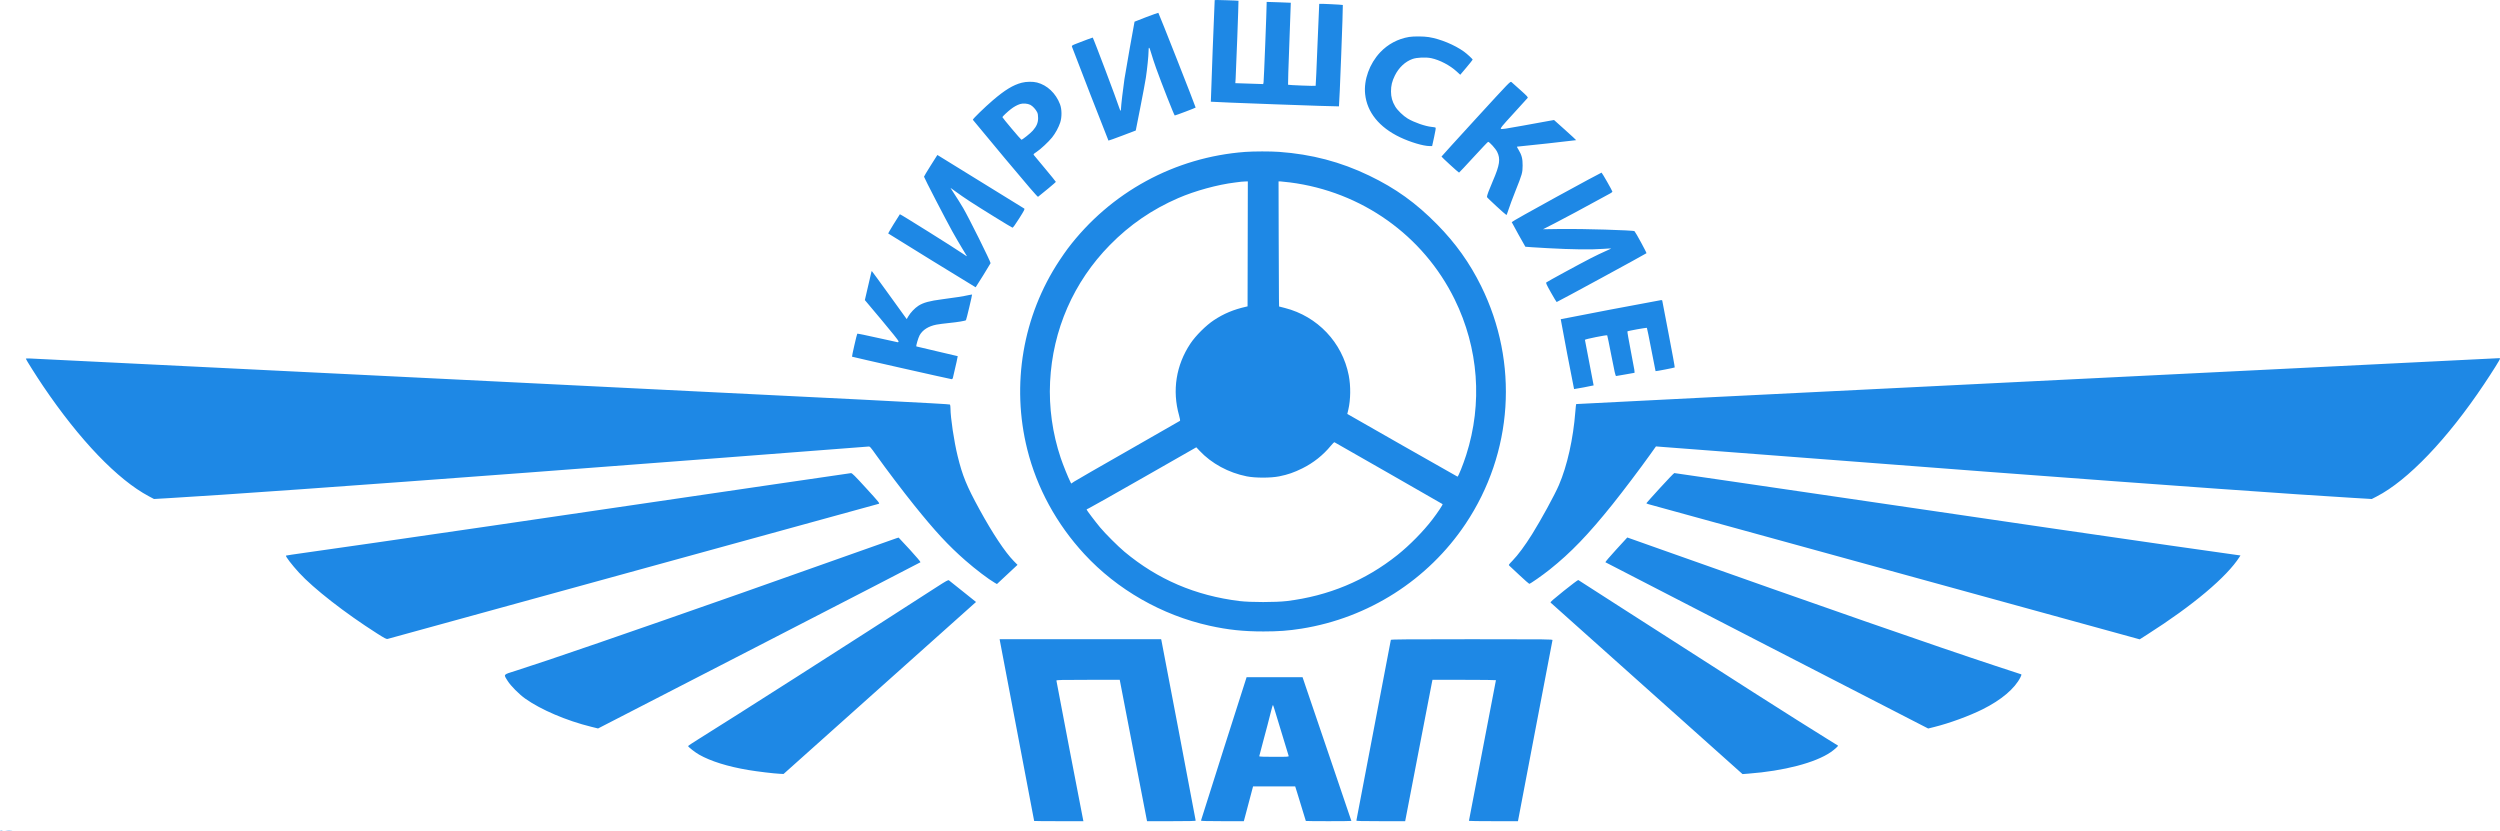
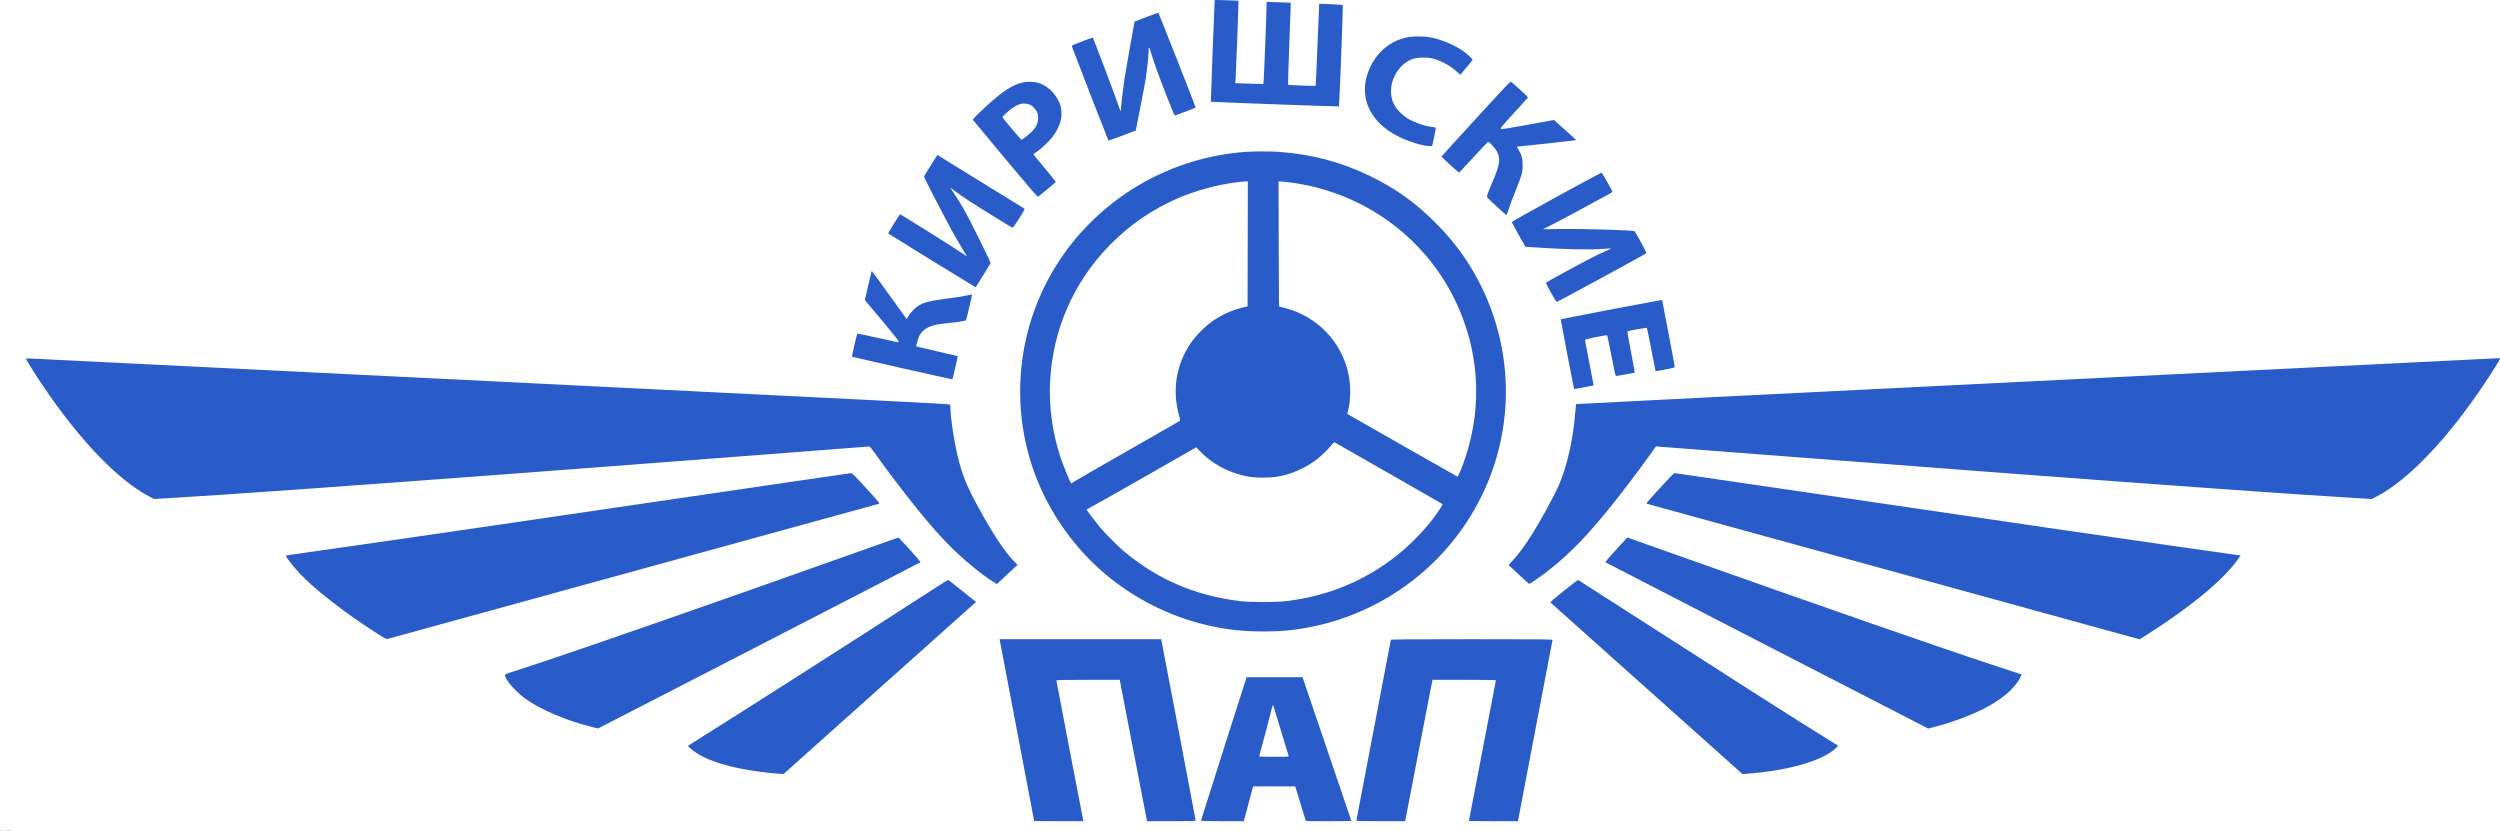
<svg xmlns="http://www.w3.org/2000/svg" width="307" height="102" viewBox="0 0 307 102" fill="none">
-   <path fill-rule="evenodd" clip-rule="evenodd" d="M149.164 0.005C149.141 0.088 148.672 12.468 148.691 12.49C148.731 12.535 164.382 13.105 164.424 13.063C164.475 13.013 164.946 0.66 164.899 0.612C164.862 0.575 162.035 0.437 162.001 0.471C161.991 0.482 161.895 2.744 161.788 5.498C161.681 8.253 161.579 10.521 161.562 10.538C161.519 10.58 158.218 10.453 158.172 10.407C158.153 10.388 158.224 8.117 158.33 5.362C158.437 2.606 158.518 0.345 158.51 0.338C158.503 0.33 157.832 0.304 157.02 0.279L155.543 0.233L155.545 0.422C155.55 1.053 155.204 9.913 155.166 10.099L155.12 10.325L153.409 10.269L151.698 10.212L151.735 9.654C151.792 8.809 152.111 0.117 152.086 0.095C152.054 0.067 149.171 -0.022 149.164 0.005ZM140.758 2.1C139.976 2.398 139.33 2.652 139.322 2.663C139.296 2.697 138.187 8.996 138.081 9.71C137.919 10.791 137.659 13.018 137.659 13.32C137.659 13.472 137.636 13.596 137.606 13.596C137.577 13.596 137.501 13.429 137.437 13.224C137.148 12.301 134.286 4.717 134.187 4.612C134.18 4.604 133.882 4.709 133.527 4.845C133.171 4.981 132.592 5.203 132.24 5.338C131.676 5.554 131.603 5.599 131.63 5.719C131.663 5.87 136.077 17.223 136.118 17.264C136.132 17.279 136.893 17.006 137.808 16.659L139.471 16.027L140.028 13.209C140.334 11.659 140.642 10.011 140.712 9.548C140.874 8.47 141.041 6.845 141.042 6.325C141.044 5.652 141.129 5.704 141.363 6.521C141.483 6.939 141.753 7.762 141.963 8.35C142.632 10.22 144.191 14.179 144.259 14.181C144.358 14.183 146.829 13.246 146.825 13.208C146.81 13.055 142.294 1.587 142.244 1.574C142.208 1.565 141.539 1.801 140.758 2.1ZM173.038 4.538C171.674 4.763 170.423 5.429 169.481 6.432C168.171 7.827 167.457 9.812 167.639 11.555C167.871 13.787 169.373 15.642 171.935 16.861C173.203 17.464 174.792 17.936 175.555 17.936H175.866L176.111 16.823C176.283 16.041 176.335 15.698 176.284 15.666C176.244 15.642 176.031 15.605 175.811 15.584C175.028 15.51 173.66 15.033 172.861 14.557C172.327 14.238 171.607 13.541 171.328 13.07C170.966 12.462 170.817 11.926 170.815 11.232C170.813 10.52 170.944 9.978 171.283 9.289C171.771 8.299 172.554 7.563 173.459 7.242C173.991 7.054 175.102 7.005 175.752 7.142C176.799 7.364 178.049 8.018 178.883 8.782L179.319 9.181L180.08 8.281C180.498 7.786 180.84 7.356 180.84 7.325C180.84 7.244 180.151 6.608 179.767 6.333C178.601 5.498 176.864 4.783 175.446 4.554C174.832 4.455 173.591 4.446 173.038 4.538ZM181.252 14.564C178.933 17.096 177.027 19.194 177.016 19.225C177 19.272 179.069 21.166 179.171 21.197C179.189 21.202 179.985 20.354 180.939 19.312C181.894 18.27 182.704 17.418 182.739 17.418C182.903 17.418 183.652 18.243 183.849 18.642C184.281 19.515 184.171 20.259 183.321 22.225C182.832 23.357 182.596 23.998 182.596 24.196C182.596 24.268 184.867 26.364 184.989 26.403C185.014 26.411 185.132 26.105 185.252 25.723C185.371 25.341 185.748 24.329 186.089 23.474C186.935 21.351 186.969 21.23 186.978 20.332C186.986 19.486 186.869 19.037 186.467 18.373C186.249 18.012 186.246 18.001 186.386 18C186.6 17.999 193.529 17.237 193.553 17.212C193.565 17.201 192.958 16.639 192.205 15.964L190.836 14.738L190.211 14.847C189.868 14.907 188.426 15.169 187.007 15.429C184.891 15.817 184.408 15.887 184.317 15.822C184.219 15.75 184.394 15.537 185.856 13.94C186.763 12.949 187.543 12.09 187.589 12.032C187.662 11.939 187.551 11.817 186.71 11.061C186.181 10.585 185.685 10.143 185.608 10.078C185.47 9.96 185.457 9.973 181.252 14.564ZM125.461 10.161C124.408 10.436 123.4 11.05 121.92 12.317C120.918 13.175 119.435 14.618 119.465 14.707C119.475 14.736 121.264 16.889 123.44 19.492C126.161 22.748 127.419 24.207 127.471 24.168C127.932 23.821 129.661 22.375 129.661 22.337C129.661 22.309 129.068 21.577 128.344 20.71C127.619 19.842 126.991 19.087 126.948 19.032C126.881 18.947 126.931 18.891 127.275 18.666C127.779 18.336 128.766 17.417 129.199 16.875C129.6 16.373 129.994 15.651 130.192 15.054C130.412 14.389 130.402 13.412 130.169 12.803C129.653 11.452 128.604 10.459 127.352 10.134C126.841 10.001 126.029 10.013 125.461 10.161ZM125.271 12.776C124.879 12.906 124.52 13.104 124.129 13.406C123.724 13.718 123.093 14.314 123.093 14.384C123.093 14.462 125.364 17.159 125.429 17.159C125.55 17.159 126.54 16.369 126.822 16.047C127.295 15.509 127.479 15.076 127.48 14.503C127.48 14.166 127.444 13.945 127.363 13.781C127.185 13.422 126.816 13.024 126.521 12.874C126.192 12.708 125.616 12.662 125.271 12.776ZM152.909 18.655C144.258 19.301 136.351 23.61 131.112 30.534C130.896 30.819 130.44 31.475 130.098 31.991C125.596 38.796 124.161 47.239 126.153 55.202C127.337 59.935 129.743 64.345 133.161 68.046C137.19 72.408 142.674 75.545 148.537 76.841C150.813 77.344 152.686 77.543 155.153 77.542C157.013 77.541 158.227 77.451 159.835 77.195C168.045 75.886 175.363 71.213 179.961 64.344C185.81 55.605 186.537 44.553 181.883 35.132C180.476 32.283 178.756 29.872 176.483 27.563C173.881 24.919 171.389 23.129 168.126 21.559C164.628 19.876 161.076 18.941 157.071 18.65C156.027 18.574 153.958 18.577 152.909 18.655ZM114.288 20.328C113.837 21.041 113.468 21.657 113.468 21.698C113.468 21.805 116.173 27.031 116.934 28.395C117.291 29.035 117.832 29.968 118.136 30.467C118.44 30.967 118.703 31.402 118.722 31.434C118.766 31.511 118.658 31.447 118.183 31.116C117.272 30.482 110.539 26.265 110.506 26.308C110.33 26.542 109.047 28.645 109.068 28.666C109.132 28.73 119.796 35.295 119.809 35.279C119.919 35.145 121.623 32.391 121.643 32.316C121.679 32.176 118.951 26.688 118.277 25.546C117.983 25.048 117.512 24.294 117.231 23.871C116.95 23.448 116.719 23.091 116.719 23.078C116.719 23.064 117.019 23.276 117.386 23.548C117.753 23.82 118.506 24.34 119.061 24.703C120.328 25.534 124.198 27.923 124.328 27.955C124.395 27.971 124.656 27.614 125.151 26.829C125.794 25.811 125.865 25.671 125.769 25.605C125.656 25.527 115.668 19.365 115.312 19.154L115.108 19.033L114.288 20.328ZM191.115 24.192C188.065 25.863 185.629 27.235 185.64 27.277C185.659 27.348 187.266 30.246 187.315 30.299C187.328 30.312 188.561 30.392 190.056 30.475C193.014 30.64 195.402 30.67 196.88 30.561C197.399 30.523 197.835 30.501 197.847 30.513C197.859 30.525 197.542 30.677 197.142 30.85C196.742 31.023 195.938 31.409 195.356 31.707C194.014 32.395 190.006 34.576 189.889 34.681C189.816 34.748 189.914 34.962 190.452 35.916C190.81 36.552 191.128 37.08 191.158 37.09C191.209 37.107 202.082 31.195 202.186 31.094C202.232 31.049 200.867 28.536 200.716 28.388C200.595 28.27 194.199 28.08 191.642 28.119L189.482 28.151L190.932 27.41C192.114 26.805 194.018 25.782 197.731 23.754C197.883 23.671 198.006 23.574 198.005 23.538C198.002 23.434 196.737 21.216 196.67 21.198C196.637 21.19 194.137 22.537 191.115 24.192ZM152.421 22.316C152.332 22.329 151.996 22.372 151.674 22.41C149.527 22.669 146.757 23.429 144.689 24.325C141.476 25.719 138.738 27.597 136.292 30.088C131.831 34.632 129.267 40.5 128.95 46.891C128.796 50.013 129.243 53.219 130.254 56.234C130.541 57.089 131.19 58.696 131.455 59.205L131.546 59.382L131.92 59.131C132.126 58.992 135.118 57.27 138.57 55.304C142.021 53.338 144.872 51.706 144.904 51.676C144.938 51.645 144.892 51.372 144.792 51.02C143.924 47.952 144.416 44.839 146.188 42.182C146.833 41.216 148.094 39.961 149.065 39.318C150.278 38.515 151.497 38.006 153.022 37.664L153.201 37.624L153.218 29.95L153.234 22.275L152.909 22.284C152.73 22.289 152.511 22.304 152.421 22.316ZM157.023 28.963C157.032 32.641 157.047 36.097 157.055 36.644L157.071 37.637L157.789 37.821C161.794 38.848 164.831 42.053 165.624 46.091C165.884 47.416 165.862 49.1 165.567 50.333L165.448 50.831L172.176 54.672C175.877 56.785 178.939 58.522 178.98 58.532C179.07 58.554 179.67 57.065 180.049 55.879C182.08 49.528 181.576 42.752 178.627 36.752C174.769 28.903 167.203 23.53 158.418 22.403C157.871 22.333 157.33 22.275 157.215 22.275H157.006L157.023 28.963ZM106.998 33.432C106.979 33.512 106.792 34.314 106.584 35.213L106.204 36.849L108.275 39.315C109.421 40.679 110.346 41.836 110.346 41.905C110.346 41.974 110.305 42.03 110.253 42.03C110.202 42.03 109.07 41.782 107.738 41.479C106.405 41.176 105.296 40.95 105.273 40.977C105.215 41.045 104.592 43.77 104.627 43.8C104.672 43.838 116.743 46.564 116.867 46.564C116.928 46.564 116.993 46.498 117.011 46.418C117.421 44.676 117.627 43.754 117.609 43.737C117.597 43.725 116.455 43.457 115.072 43.142C113.689 42.827 112.544 42.556 112.527 42.54C112.467 42.48 112.758 41.487 112.926 41.179C113.29 40.514 114.016 40.053 114.996 39.865C115.282 39.81 115.985 39.719 116.557 39.663C117.601 39.56 118.531 39.405 118.621 39.318C118.672 39.27 119.402 36.196 119.37 36.164C119.36 36.154 119.177 36.187 118.963 36.236C118.372 36.374 117.16 36.565 115.679 36.754C114.157 36.949 113.38 37.162 112.779 37.549C112.33 37.839 111.805 38.392 111.534 38.858L111.344 39.187L109.215 36.237C108.045 34.614 107.075 33.286 107.06 33.286C107.045 33.286 107.017 33.352 106.998 33.432ZM197.756 38.018C194.417 38.654 191.673 39.186 191.658 39.2C191.638 39.221 193.26 47.719 193.296 47.779C193.307 47.799 195.681 47.352 195.698 47.326C195.705 47.317 195.467 46.07 195.17 44.556C194.873 43.042 194.63 41.771 194.629 41.73C194.626 41.648 197.3 41.109 197.365 41.178C197.387 41.202 197.62 42.336 197.882 43.698C198.266 45.692 198.379 46.175 198.46 46.175C198.515 46.175 199.026 46.088 199.593 45.981C200.161 45.874 200.651 45.787 200.683 45.787C200.779 45.787 200.755 45.636 200.272 43.149C200.015 41.823 199.823 40.72 199.845 40.697C199.916 40.626 202.195 40.215 202.239 40.266C202.262 40.292 202.508 41.494 202.784 42.937C203.061 44.38 203.295 45.568 203.304 45.577C203.332 45.606 205.614 45.164 205.656 45.121C205.679 45.099 205.342 43.251 204.909 41.013C204.475 38.776 204.12 36.924 204.121 36.897C204.121 36.87 204.055 36.852 203.975 36.855C203.894 36.859 201.096 37.382 197.756 38.018ZM3.175 44.052C3.175 44.139 4.479 46.206 5.291 47.406C9.784 54.049 14.442 58.904 18.277 60.941L18.909 61.276L20.715 61.172C27.131 60.803 42.807 59.687 64.922 58.026C73.847 57.356 106.423 54.865 106.657 54.835C106.822 54.814 106.895 54.895 107.598 55.886C108.771 57.537 110.91 60.361 112.252 62.029C114.852 65.263 116.443 66.98 118.542 68.818C119.786 69.908 121.413 71.145 122.157 71.568L122.425 71.72L123.688 70.542L124.951 69.364L124.488 68.894C123.428 67.816 121.886 65.496 120.281 62.562C118.696 59.664 118.189 58.426 117.594 55.989C117.156 54.197 116.722 51.299 116.718 50.145C116.718 49.939 116.691 49.729 116.659 49.678C116.611 49.602 106.712 49.099 60.392 46.818C29.477 45.295 3.957 44.037 3.679 44.022C3.402 44.007 3.175 44.02 3.175 44.052ZM250.212 46.788C219.068 48.327 193.572 49.601 193.554 49.619C193.536 49.637 193.491 50.043 193.454 50.521C193.195 53.883 192.455 57.195 191.432 59.574C190.916 60.774 189.24 63.843 188.142 65.599C187.255 67.018 186.417 68.148 185.725 68.863C185.245 69.358 185.239 69.368 185.363 69.484C185.433 69.549 185.993 70.073 186.609 70.649C187.225 71.224 187.758 71.695 187.794 71.695C187.92 71.695 189.404 70.658 190.304 69.94C192.898 67.873 195.045 65.644 198.028 61.921C199.306 60.325 201.45 57.489 202.614 55.854L203.351 54.819L203.98 54.87C205.803 55.017 237.712 57.458 243.985 57.929C266.661 59.635 281.863 60.721 288.934 61.139L291.255 61.277L291.849 60.971C295.673 59.005 300.54 53.917 305.043 47.179C306.117 45.573 307 44.16 307 44.048C307 44.007 306.963 43.977 306.919 43.981C306.874 43.986 281.356 45.249 250.212 46.788ZM163.425 54.74C162.474 55.898 161.286 56.84 159.933 57.511C158.903 58.022 158.15 58.282 157.088 58.495C156.046 58.704 154.149 58.705 153.101 58.496C150.862 58.051 148.776 56.919 147.3 55.347L146.906 54.928L140.446 58.616C136.892 60.644 133.861 62.355 133.709 62.417C133.557 62.479 133.433 62.55 133.433 62.575C133.432 62.642 134.513 64.07 135.091 64.764C135.722 65.524 137.297 67.096 138.082 67.752C142.163 71.159 146.796 73.144 152.226 73.811C153.547 73.973 156.679 73.972 158.014 73.81C163.121 73.188 167.677 71.292 171.606 68.154C173.109 66.953 174.777 65.258 175.898 63.793C176.56 62.929 177.203 61.958 177.15 61.907C177.123 61.881 174.137 60.168 170.514 58.1C166.891 56.033 163.901 54.325 163.869 54.306C163.837 54.286 163.638 54.482 163.425 54.74ZM94.967 59.491C73.079 62.727 43.523 67.037 37.479 67.874C36.198 68.052 35.135 68.211 35.118 68.229C35.035 68.311 35.836 69.357 36.718 70.321C38.503 72.271 42.372 75.286 46.292 77.782C47.215 78.37 47.455 78.495 47.589 78.462C47.831 78.403 107.751 61.918 107.924 61.864C108.056 61.822 107.91 61.642 106.368 59.955C104.947 58.4 104.639 58.094 104.499 58.1C104.407 58.103 100.117 58.729 94.967 59.491ZM203.861 59.911C202.949 60.91 202.194 61.754 202.182 61.785C202.171 61.816 202.274 61.872 202.41 61.908C202.546 61.945 216.179 65.696 232.706 70.243L262.754 78.511L263.693 77.913C269.281 74.357 273.459 70.841 275.02 68.382L275.129 68.21L274.563 68.132C268.58 67.314 241.395 63.356 212.274 59.063C208.657 58.529 205.657 58.093 205.608 58.093C205.559 58.093 204.773 58.911 203.861 59.911ZM109.631 66.254C108.355 66.718 96.55 70.897 90.967 72.86C77.43 77.621 67.012 81.206 63.375 82.355C61.732 82.874 61.817 82.771 62.338 83.613C62.709 84.212 63.745 85.257 64.5 85.792C66.426 87.159 69.575 88.503 72.596 89.247L73.441 89.456L93.209 79.278C104.081 73.681 113.003 69.075 113.035 69.043C113.069 69.009 112.539 68.379 111.74 67.506C110.996 66.693 110.371 66.022 110.351 66.016C110.33 66.01 110.007 66.117 109.631 66.254ZM198.46 67.498C197.706 68.32 197.113 69.015 197.142 69.043C197.171 69.071 206.102 73.677 216.988 79.278L236.781 89.461L237.506 89.281C239.367 88.82 241.81 87.927 243.466 87.101C245.761 85.958 247.406 84.566 248.109 83.174C248.235 82.923 248.259 82.825 248.198 82.804C248.152 82.789 246.724 82.32 245.026 81.762C238.211 79.525 223.02 74.237 204.284 67.581C202.209 66.844 200.359 66.187 200.171 66.122L199.831 66.003L198.46 67.498ZM115.058 72.067C103.988 79.212 90.156 88.044 85.797 90.752C85.082 91.196 84.498 91.586 84.5 91.617C84.505 91.726 85.356 92.388 85.853 92.671C87.273 93.479 89.368 94.134 91.888 94.557C93.05 94.752 95.027 94.989 95.79 95.024L96.222 95.044L107.814 84.681C114.189 78.981 119.507 74.23 119.631 74.122L119.858 73.926L118.243 72.632C117.355 71.921 116.582 71.305 116.525 71.263C116.439 71.201 116.186 71.339 115.058 72.067ZM192.04 72.556C190.707 73.624 190.351 73.94 190.415 73.999C190.46 74.041 195.781 78.796 202.239 84.566L213.981 95.058L214.692 95.004C219.07 94.672 222.924 93.667 224.819 92.362C225.271 92.051 225.766 91.604 225.707 91.561C225.691 91.549 225.094 91.178 224.378 90.737C220.751 88.499 212.29 83.105 199.114 74.632C196.234 72.781 193.849 71.249 193.813 71.227C193.776 71.205 192.979 71.803 192.04 72.556ZM122.797 78.739C122.822 78.872 123.776 83.888 124.918 89.884C126.06 95.88 126.994 100.798 126.994 100.814C126.994 100.829 128.356 100.841 130.02 100.841H133.045L133.011 100.696C132.922 100.308 129.726 83.651 129.726 83.573C129.726 83.497 130.34 83.483 133.615 83.483H137.504L139.149 92.016C140.053 96.71 140.808 100.616 140.827 100.696L140.86 100.841H143.844C146.021 100.841 146.829 100.822 146.829 100.768C146.829 100.694 142.689 78.914 142.623 78.641L142.588 78.496H132.67H122.753L122.797 78.739ZM170.796 78.577C170.781 78.621 169.83 83.613 168.68 89.669C167.531 95.725 166.579 100.716 166.564 100.76C166.543 100.824 167.168 100.841 169.546 100.841H172.555L174.167 92.47C175.055 87.865 175.809 83.96 175.844 83.791L175.908 83.483H179.805C181.948 83.483 183.701 83.502 183.701 83.526C183.701 83.55 182.955 87.438 182.043 92.166C181.131 96.894 180.385 100.78 180.385 100.802C180.385 100.824 181.739 100.841 183.395 100.841H186.405L188.511 89.782C189.669 83.699 190.63 78.671 190.646 78.609C190.673 78.501 190.17 78.496 180.748 78.496C172.864 78.496 170.816 78.512 170.796 78.577ZM153.015 83.37C152.978 83.485 151.717 87.434 150.213 92.144C148.71 96.855 147.479 100.739 147.479 100.775C147.479 100.819 148.36 100.841 150.11 100.841H152.741L152.808 100.598C152.845 100.465 153.101 99.503 153.376 98.461L153.876 96.567H156.462H159.049L159.308 97.392C159.717 98.697 160.355 100.781 160.355 100.813C160.355 100.828 161.614 100.841 163.152 100.841C164.69 100.841 165.948 100.827 165.948 100.809C165.948 100.792 164.774 97.33 163.339 93.118C161.904 88.905 160.555 84.941 160.342 84.309L159.954 83.159H156.518H153.082L153.015 83.37ZM155.998 87.673C155.845 88.308 155.475 89.721 155.176 90.813C154.877 91.906 154.633 92.832 154.633 92.87C154.633 92.918 155.201 92.939 156.458 92.939C158.166 92.939 158.281 92.932 158.247 92.826C158.091 92.329 156.689 87.724 156.547 87.24C156.448 86.901 156.346 86.601 156.322 86.572C156.297 86.543 156.151 87.039 155.998 87.673ZM0.038 101.988C0.119 102.004 0.236 102.003 0.299 101.987C0.361 101.971 0.295 101.958 0.152 101.959C0.008 101.959 -0.042 101.973 0.038 101.988ZM0.753 101.99C0.941 102.003 1.248 102.003 1.436 101.99C1.624 101.977 1.47 101.966 1.094 101.966C0.719 101.966 0.565 101.977 0.753 101.99Z" fill="#1E88E5" />
+   <path fill-rule="evenodd" clip-rule="evenodd" d="M149.164 0.005C149.141 0.088 148.672 12.468 148.691 12.49C148.731 12.535 164.382 13.105 164.424 13.063C164.475 13.013 164.946 0.66 164.899 0.612C164.862 0.575 162.035 0.437 162.001 0.471C161.991 0.482 161.895 2.744 161.788 5.498C161.681 8.253 161.579 10.521 161.562 10.538C161.519 10.58 158.218 10.453 158.172 10.407C158.153 10.388 158.224 8.117 158.33 5.362C158.437 2.606 158.518 0.345 158.51 0.338C158.503 0.33 157.832 0.304 157.02 0.279L155.543 0.233L155.545 0.422C155.55 1.053 155.204 9.913 155.166 10.099L155.12 10.325L153.409 10.269L151.698 10.212L151.735 9.654C151.792 8.809 152.111 0.117 152.086 0.095C152.054 0.067 149.171 -0.022 149.164 0.005ZM140.758 2.1C139.976 2.398 139.33 2.652 139.322 2.663C139.296 2.697 138.187 8.996 138.081 9.71C137.919 10.791 137.659 13.018 137.659 13.32C137.659 13.472 137.636 13.596 137.606 13.596C137.577 13.596 137.501 13.429 137.437 13.224C137.148 12.301 134.286 4.717 134.187 4.612C134.18 4.604 133.882 4.709 133.527 4.845C133.171 4.981 132.592 5.203 132.24 5.338C131.676 5.554 131.603 5.599 131.63 5.719C131.663 5.87 136.077 17.223 136.118 17.264C136.132 17.279 136.893 17.006 137.808 16.659L139.471 16.027L140.028 13.209C140.334 11.659 140.642 10.011 140.712 9.548C140.874 8.47 141.041 6.845 141.042 6.325C141.044 5.652 141.129 5.704 141.363 6.521C141.483 6.939 141.753 7.762 141.963 8.35C142.632 10.22 144.191 14.179 144.259 14.181C144.358 14.183 146.829 13.246 146.825 13.208C146.81 13.055 142.294 1.587 142.244 1.574C142.208 1.565 141.539 1.801 140.758 2.1ZM173.038 4.538C171.674 4.763 170.423 5.429 169.481 6.432C168.171 7.827 167.457 9.812 167.639 11.555C167.871 13.787 169.373 15.642 171.935 16.861C173.203 17.464 174.792 17.936 175.555 17.936H175.866L176.111 16.823C176.283 16.041 176.335 15.698 176.284 15.666C176.244 15.642 176.031 15.605 175.811 15.584C175.028 15.51 173.66 15.033 172.861 14.557C172.327 14.238 171.607 13.541 171.328 13.07C170.966 12.462 170.817 11.926 170.815 11.232C170.813 10.52 170.944 9.978 171.283 9.289C171.771 8.299 172.554 7.563 173.459 7.242C173.991 7.054 175.102 7.005 175.752 7.142C176.799 7.364 178.049 8.018 178.883 8.782L179.319 9.181L180.08 8.281C180.498 7.786 180.84 7.356 180.84 7.325C180.84 7.244 180.151 6.608 179.767 6.333C178.601 5.498 176.864 4.783 175.446 4.554C174.832 4.455 173.591 4.446 173.038 4.538ZM181.252 14.564C178.933 17.096 177.027 19.194 177.016 19.225C177 19.272 179.069 21.166 179.171 21.197C179.189 21.202 179.985 20.354 180.939 19.312C181.894 18.27 182.704 17.418 182.739 17.418C182.903 17.418 183.652 18.243 183.849 18.642C184.281 19.515 184.171 20.259 183.321 22.225C182.832 23.357 182.596 23.998 182.596 24.196C182.596 24.268 184.867 26.364 184.989 26.403C185.014 26.411 185.132 26.105 185.252 25.723C185.371 25.341 185.748 24.329 186.089 23.474C186.935 21.351 186.969 21.23 186.978 20.332C186.986 19.486 186.869 19.037 186.467 18.373C186.249 18.012 186.246 18.001 186.386 18C186.6 17.999 193.529 17.237 193.553 17.212C193.565 17.201 192.958 16.639 192.205 15.964L190.836 14.738L190.211 14.847C189.868 14.907 188.426 15.169 187.007 15.429C184.891 15.817 184.408 15.887 184.317 15.822C184.219 15.75 184.394 15.537 185.856 13.94C186.763 12.949 187.543 12.09 187.589 12.032C187.662 11.939 187.551 11.817 186.71 11.061C186.181 10.585 185.685 10.143 185.608 10.078C185.47 9.96 185.457 9.973 181.252 14.564ZM125.461 10.161C124.408 10.436 123.4 11.05 121.92 12.317C120.918 13.175 119.435 14.618 119.465 14.707C119.475 14.736 121.264 16.889 123.44 19.492C126.161 22.748 127.419 24.207 127.471 24.168C127.932 23.821 129.661 22.375 129.661 22.337C129.661 22.309 129.068 21.577 128.344 20.71C127.619 19.842 126.991 19.087 126.948 19.032C126.881 18.947 126.931 18.891 127.275 18.666C127.779 18.336 128.766 17.417 129.199 16.875C129.6 16.373 129.994 15.651 130.192 15.054C130.412 14.389 130.402 13.412 130.169 12.803C129.653 11.452 128.604 10.459 127.352 10.134C126.841 10.001 126.029 10.013 125.461 10.161ZM125.271 12.776C124.879 12.906 124.52 13.104 124.129 13.406C123.724 13.718 123.093 14.314 123.093 14.384C123.093 14.462 125.364 17.159 125.429 17.159C125.55 17.159 126.54 16.369 126.822 16.047C127.295 15.509 127.479 15.076 127.48 14.503C127.48 14.166 127.444 13.945 127.363 13.781C127.185 13.422 126.816 13.024 126.521 12.874C126.192 12.708 125.616 12.662 125.271 12.776ZM152.909 18.655C144.258 19.301 136.351 23.61 131.112 30.534C130.896 30.819 130.44 31.475 130.098 31.991C125.596 38.796 124.161 47.239 126.153 55.202C127.337 59.935 129.743 64.345 133.161 68.046C137.19 72.408 142.674 75.545 148.537 76.841C150.813 77.344 152.686 77.543 155.153 77.542C157.013 77.541 158.227 77.451 159.835 77.195C168.045 75.886 175.363 71.213 179.961 64.344C185.81 55.605 186.537 44.553 181.883 35.132C180.476 32.283 178.756 29.872 176.483 27.563C173.881 24.919 171.389 23.129 168.126 21.559C164.628 19.876 161.076 18.941 157.071 18.65C156.027 18.574 153.958 18.577 152.909 18.655ZM114.288 20.328C113.837 21.041 113.468 21.657 113.468 21.698C113.468 21.805 116.173 27.031 116.934 28.395C117.291 29.035 117.832 29.968 118.136 30.467C118.44 30.967 118.703 31.402 118.722 31.434C118.766 31.511 118.658 31.447 118.183 31.116C117.272 30.482 110.539 26.265 110.506 26.308C110.33 26.542 109.047 28.645 109.068 28.666C109.132 28.73 119.796 35.295 119.809 35.279C119.919 35.145 121.623 32.391 121.643 32.316C121.679 32.176 118.951 26.688 118.277 25.546C117.983 25.048 117.512 24.294 117.231 23.871C116.95 23.448 116.719 23.091 116.719 23.078C116.719 23.064 117.019 23.276 117.386 23.548C117.753 23.82 118.506 24.34 119.061 24.703C120.328 25.534 124.198 27.923 124.328 27.955C124.395 27.971 124.656 27.614 125.151 26.829C125.794 25.811 125.865 25.671 125.769 25.605C125.656 25.527 115.668 19.365 115.312 19.154L115.108 19.033L114.288 20.328ZM191.115 24.192C188.065 25.863 185.629 27.235 185.64 27.277C185.659 27.348 187.266 30.246 187.315 30.299C187.328 30.312 188.561 30.392 190.056 30.475C193.014 30.64 195.402 30.67 196.88 30.561C197.399 30.523 197.835 30.501 197.847 30.513C197.859 30.525 197.542 30.677 197.142 30.85C196.742 31.023 195.938 31.409 195.356 31.707C194.014 32.395 190.006 34.576 189.889 34.681C189.816 34.748 189.914 34.962 190.452 35.916C190.81 36.552 191.128 37.08 191.158 37.09C191.209 37.107 202.082 31.195 202.186 31.094C202.232 31.049 200.867 28.536 200.716 28.388C200.595 28.27 194.199 28.08 191.642 28.119L189.482 28.151L190.932 27.41C192.114 26.805 194.018 25.782 197.731 23.754C197.883 23.671 198.006 23.574 198.005 23.538C198.002 23.434 196.737 21.216 196.67 21.198C196.637 21.19 194.137 22.537 191.115 24.192ZM152.421 22.316C152.332 22.329 151.996 22.372 151.674 22.41C149.527 22.669 146.757 23.429 144.689 24.325C141.476 25.719 138.738 27.597 136.292 30.088C131.831 34.632 129.267 40.5 128.95 46.891C128.796 50.013 129.243 53.219 130.254 56.234C130.541 57.089 131.19 58.696 131.455 59.205L131.546 59.382L131.92 59.131C132.126 58.992 135.118 57.27 138.57 55.304C142.021 53.338 144.872 51.706 144.904 51.676C144.938 51.645 144.892 51.372 144.792 51.02C143.924 47.952 144.416 44.839 146.188 42.182C146.833 41.216 148.094 39.961 149.065 39.318C150.278 38.515 151.497 38.006 153.022 37.664L153.201 37.624L153.218 29.95L153.234 22.275L152.909 22.284C152.73 22.289 152.511 22.304 152.421 22.316ZM157.023 28.963C157.032 32.641 157.047 36.097 157.055 36.644L157.071 37.637L157.789 37.821C161.794 38.848 164.831 42.053 165.624 46.091C165.884 47.416 165.862 49.1 165.567 50.333L165.448 50.831L172.176 54.672C175.877 56.785 178.939 58.522 178.98 58.532C179.07 58.554 179.67 57.065 180.049 55.879C182.08 49.528 181.576 42.752 178.627 36.752C174.769 28.903 167.203 23.53 158.418 22.403C157.871 22.333 157.33 22.275 157.215 22.275H157.006L157.023 28.963ZM106.998 33.432C106.979 33.512 106.792 34.314 106.584 35.213L106.204 36.849L108.275 39.315C109.421 40.679 110.346 41.836 110.346 41.905C110.346 41.974 110.305 42.03 110.253 42.03C110.202 42.03 109.07 41.782 107.738 41.479C106.405 41.176 105.296 40.95 105.273 40.977C105.215 41.045 104.592 43.77 104.627 43.8C104.672 43.838 116.743 46.564 116.867 46.564C116.928 46.564 116.993 46.498 117.011 46.418C117.421 44.676 117.627 43.754 117.609 43.737C117.597 43.725 116.455 43.457 115.072 43.142C113.689 42.827 112.544 42.556 112.527 42.54C112.467 42.48 112.758 41.487 112.926 41.179C113.29 40.514 114.016 40.053 114.996 39.865C115.282 39.81 115.985 39.719 116.557 39.663C117.601 39.56 118.531 39.405 118.621 39.318C118.672 39.27 119.402 36.196 119.37 36.164C119.36 36.154 119.177 36.187 118.963 36.236C118.372 36.374 117.16 36.565 115.679 36.754C114.157 36.949 113.38 37.162 112.779 37.549C112.33 37.839 111.805 38.392 111.534 38.858L111.344 39.187L109.215 36.237C108.045 34.614 107.075 33.286 107.06 33.286C107.045 33.286 107.017 33.352 106.998 33.432ZM197.756 38.018C194.417 38.654 191.673 39.186 191.658 39.2C191.638 39.221 193.26 47.719 193.296 47.779C193.307 47.799 195.681 47.352 195.698 47.326C195.705 47.317 195.467 46.07 195.17 44.556C194.873 43.042 194.63 41.771 194.629 41.73C194.626 41.648 197.3 41.109 197.365 41.178C197.387 41.202 197.62 42.336 197.882 43.698C198.266 45.692 198.379 46.175 198.46 46.175C198.515 46.175 199.026 46.088 199.593 45.981C200.161 45.874 200.651 45.787 200.683 45.787C200.779 45.787 200.755 45.636 200.272 43.149C200.015 41.823 199.823 40.72 199.845 40.697C199.916 40.626 202.195 40.215 202.239 40.266C202.262 40.292 202.508 41.494 202.784 42.937C203.061 44.38 203.295 45.568 203.304 45.577C203.332 45.606 205.614 45.164 205.656 45.121C205.679 45.099 205.342 43.251 204.909 41.013C204.475 38.776 204.12 36.924 204.121 36.897C204.121 36.87 204.055 36.852 203.975 36.855C203.894 36.859 201.096 37.382 197.756 38.018ZM3.175 44.052C3.175 44.139 4.479 46.206 5.291 47.406C9.784 54.049 14.442 58.904 18.277 60.941L18.909 61.276L20.715 61.172C27.131 60.803 42.807 59.687 64.922 58.026C73.847 57.356 106.423 54.865 106.657 54.835C106.822 54.814 106.895 54.895 107.598 55.886C108.771 57.537 110.91 60.361 112.252 62.029C114.852 65.263 116.443 66.98 118.542 68.818C119.786 69.908 121.413 71.145 122.157 71.568L122.425 71.72L123.688 70.542L124.951 69.364L124.488 68.894C123.428 67.816 121.886 65.496 120.281 62.562C118.696 59.664 118.189 58.426 117.594 55.989C117.156 54.197 116.722 51.299 116.718 50.145C116.718 49.939 116.691 49.729 116.659 49.678C116.611 49.602 106.712 49.099 60.392 46.818C29.477 45.295 3.957 44.037 3.679 44.022C3.402 44.007 3.175 44.02 3.175 44.052ZM250.212 46.788C219.068 48.327 193.572 49.601 193.554 49.619C193.536 49.637 193.491 50.043 193.454 50.521C193.195 53.883 192.455 57.195 191.432 59.574C190.916 60.774 189.24 63.843 188.142 65.599C187.255 67.018 186.417 68.148 185.725 68.863C185.245 69.358 185.239 69.368 185.363 69.484C185.433 69.549 185.993 70.073 186.609 70.649C187.225 71.224 187.758 71.695 187.794 71.695C187.92 71.695 189.404 70.658 190.304 69.94C192.898 67.873 195.045 65.644 198.028 61.921C199.306 60.325 201.45 57.489 202.614 55.854L203.351 54.819L203.98 54.87C205.803 55.017 237.712 57.458 243.985 57.929C266.661 59.635 281.863 60.721 288.934 61.139L291.255 61.277L291.849 60.971C295.673 59.005 300.54 53.917 305.043 47.179C306.117 45.573 307 44.16 307 44.048C307 44.007 306.963 43.977 306.919 43.981C306.874 43.986 281.356 45.249 250.212 46.788ZM163.425 54.74C162.474 55.898 161.286 56.84 159.933 57.511C158.903 58.022 158.15 58.282 157.088 58.495C156.046 58.704 154.149 58.705 153.101 58.496C150.862 58.051 148.776 56.919 147.3 55.347L146.906 54.928L140.446 58.616C136.892 60.644 133.861 62.355 133.709 62.417C133.557 62.479 133.433 62.55 133.433 62.575C133.432 62.642 134.513 64.07 135.091 64.764C135.722 65.524 137.297 67.096 138.082 67.752C142.163 71.159 146.796 73.144 152.226 73.811C153.547 73.973 156.679 73.972 158.014 73.81C163.121 73.188 167.677 71.292 171.606 68.154C173.109 66.953 174.777 65.258 175.898 63.793C176.56 62.929 177.203 61.958 177.15 61.907C177.123 61.881 174.137 60.168 170.514 58.1C166.891 56.033 163.901 54.325 163.869 54.306C163.837 54.286 163.638 54.482 163.425 54.74ZM94.967 59.491C73.079 62.727 43.523 67.037 37.479 67.874C36.198 68.052 35.135 68.211 35.118 68.229C35.035 68.311 35.836 69.357 36.718 70.321C38.503 72.271 42.372 75.286 46.292 77.782C47.215 78.37 47.455 78.495 47.589 78.462C47.831 78.403 107.751 61.918 107.924 61.864C108.056 61.822 107.91 61.642 106.368 59.955C104.947 58.4 104.639 58.094 104.499 58.1C104.407 58.103 100.117 58.729 94.967 59.491ZM203.861 59.911C202.949 60.91 202.194 61.754 202.182 61.785C202.171 61.816 202.274 61.872 202.41 61.908C202.546 61.945 216.179 65.696 232.706 70.243L262.754 78.511L263.693 77.913C269.281 74.357 273.459 70.841 275.02 68.382L275.129 68.21L274.563 68.132C268.58 67.314 241.395 63.356 212.274 59.063C208.657 58.529 205.657 58.093 205.608 58.093C205.559 58.093 204.773 58.911 203.861 59.911ZM109.631 66.254C108.355 66.718 96.55 70.897 90.967 72.86C77.43 77.621 67.012 81.206 63.375 82.355C61.732 82.874 61.817 82.771 62.338 83.613C62.709 84.212 63.745 85.257 64.5 85.792C66.426 87.159 69.575 88.503 72.596 89.247L73.441 89.456L93.209 79.278C104.081 73.681 113.003 69.075 113.035 69.043C113.069 69.009 112.539 68.379 111.74 67.506C110.996 66.693 110.371 66.022 110.351 66.016C110.33 66.01 110.007 66.117 109.631 66.254ZM198.46 67.498C197.706 68.32 197.113 69.015 197.142 69.043C197.171 69.071 206.102 73.677 216.988 79.278L236.781 89.461L237.506 89.281C239.367 88.82 241.81 87.927 243.466 87.101C245.761 85.958 247.406 84.566 248.109 83.174C248.235 82.923 248.259 82.825 248.198 82.804C248.152 82.789 246.724 82.32 245.026 81.762C238.211 79.525 223.02 74.237 204.284 67.581C202.209 66.844 200.359 66.187 200.171 66.122L199.831 66.003L198.46 67.498ZM115.058 72.067C103.988 79.212 90.156 88.044 85.797 90.752C85.082 91.196 84.498 91.586 84.5 91.617C84.505 91.726 85.356 92.388 85.853 92.671C87.273 93.479 89.368 94.134 91.888 94.557C93.05 94.752 95.027 94.989 95.79 95.024L96.222 95.044L107.814 84.681C114.189 78.981 119.507 74.23 119.631 74.122L119.858 73.926L118.243 72.632C117.355 71.921 116.582 71.305 116.525 71.263C116.439 71.201 116.186 71.339 115.058 72.067ZM192.04 72.556C190.707 73.624 190.351 73.94 190.415 73.999C190.46 74.041 195.781 78.796 202.239 84.566L213.981 95.058L214.692 95.004C219.07 94.672 222.924 93.667 224.819 92.362C225.271 92.051 225.766 91.604 225.707 91.561C225.691 91.549 225.094 91.178 224.378 90.737C220.751 88.499 212.29 83.105 199.114 74.632C196.234 72.781 193.849 71.249 193.813 71.227C193.776 71.205 192.979 71.803 192.04 72.556ZM122.797 78.739C122.822 78.872 123.776 83.888 124.918 89.884C126.06 95.88 126.994 100.798 126.994 100.814C126.994 100.829 128.356 100.841 130.02 100.841H133.045L133.011 100.696C132.922 100.308 129.726 83.651 129.726 83.573C129.726 83.497 130.34 83.483 133.615 83.483H137.504L139.149 92.016C140.053 96.71 140.808 100.616 140.827 100.696L140.86 100.841H143.844C146.021 100.841 146.829 100.822 146.829 100.768C146.829 100.694 142.689 78.914 142.623 78.641L142.588 78.496H132.67H122.753L122.797 78.739ZM170.796 78.577C170.781 78.621 169.83 83.613 168.68 89.669C167.531 95.725 166.579 100.716 166.564 100.76C166.543 100.824 167.168 100.841 169.546 100.841H172.555L174.167 92.47C175.055 87.865 175.809 83.96 175.844 83.791L175.908 83.483H179.805C181.948 83.483 183.701 83.502 183.701 83.526C183.701 83.55 182.955 87.438 182.043 92.166C181.131 96.894 180.385 100.78 180.385 100.802C180.385 100.824 181.739 100.841 183.395 100.841H186.405L188.511 89.782C189.669 83.699 190.63 78.671 190.646 78.609C190.673 78.501 190.17 78.496 180.748 78.496C172.864 78.496 170.816 78.512 170.796 78.577ZM153.015 83.37C152.978 83.485 151.717 87.434 150.213 92.144C148.71 96.855 147.479 100.739 147.479 100.775C147.479 100.819 148.36 100.841 150.11 100.841H152.741L152.808 100.598C152.845 100.465 153.101 99.503 153.376 98.461L153.876 96.567H156.462H159.049L159.308 97.392C159.717 98.697 160.355 100.781 160.355 100.813C160.355 100.828 161.614 100.841 163.152 100.841C164.69 100.841 165.948 100.827 165.948 100.809C165.948 100.792 164.774 97.33 163.339 93.118C161.904 88.905 160.555 84.941 160.342 84.309L159.954 83.159H156.518H153.082L153.015 83.37ZM155.998 87.673C155.845 88.308 155.475 89.721 155.176 90.813C154.877 91.906 154.633 92.832 154.633 92.87C154.633 92.918 155.201 92.939 156.458 92.939C158.166 92.939 158.281 92.932 158.247 92.826C158.091 92.329 156.689 87.724 156.547 87.24C156.448 86.901 156.346 86.601 156.322 86.572C156.297 86.543 156.151 87.039 155.998 87.673ZM0.038 101.988C0.119 102.004 0.236 102.003 0.299 101.987C0.361 101.971 0.295 101.958 0.152 101.959C0.008 101.959 -0.042 101.973 0.038 101.988ZM0.753 101.99C0.941 102.003 1.248 102.003 1.436 101.99C1.624 101.977 1.47 101.966 1.094 101.966C0.719 101.966 0.565 101.977 0.753 101.99Z" fill="#295CC9" />
</svg>
